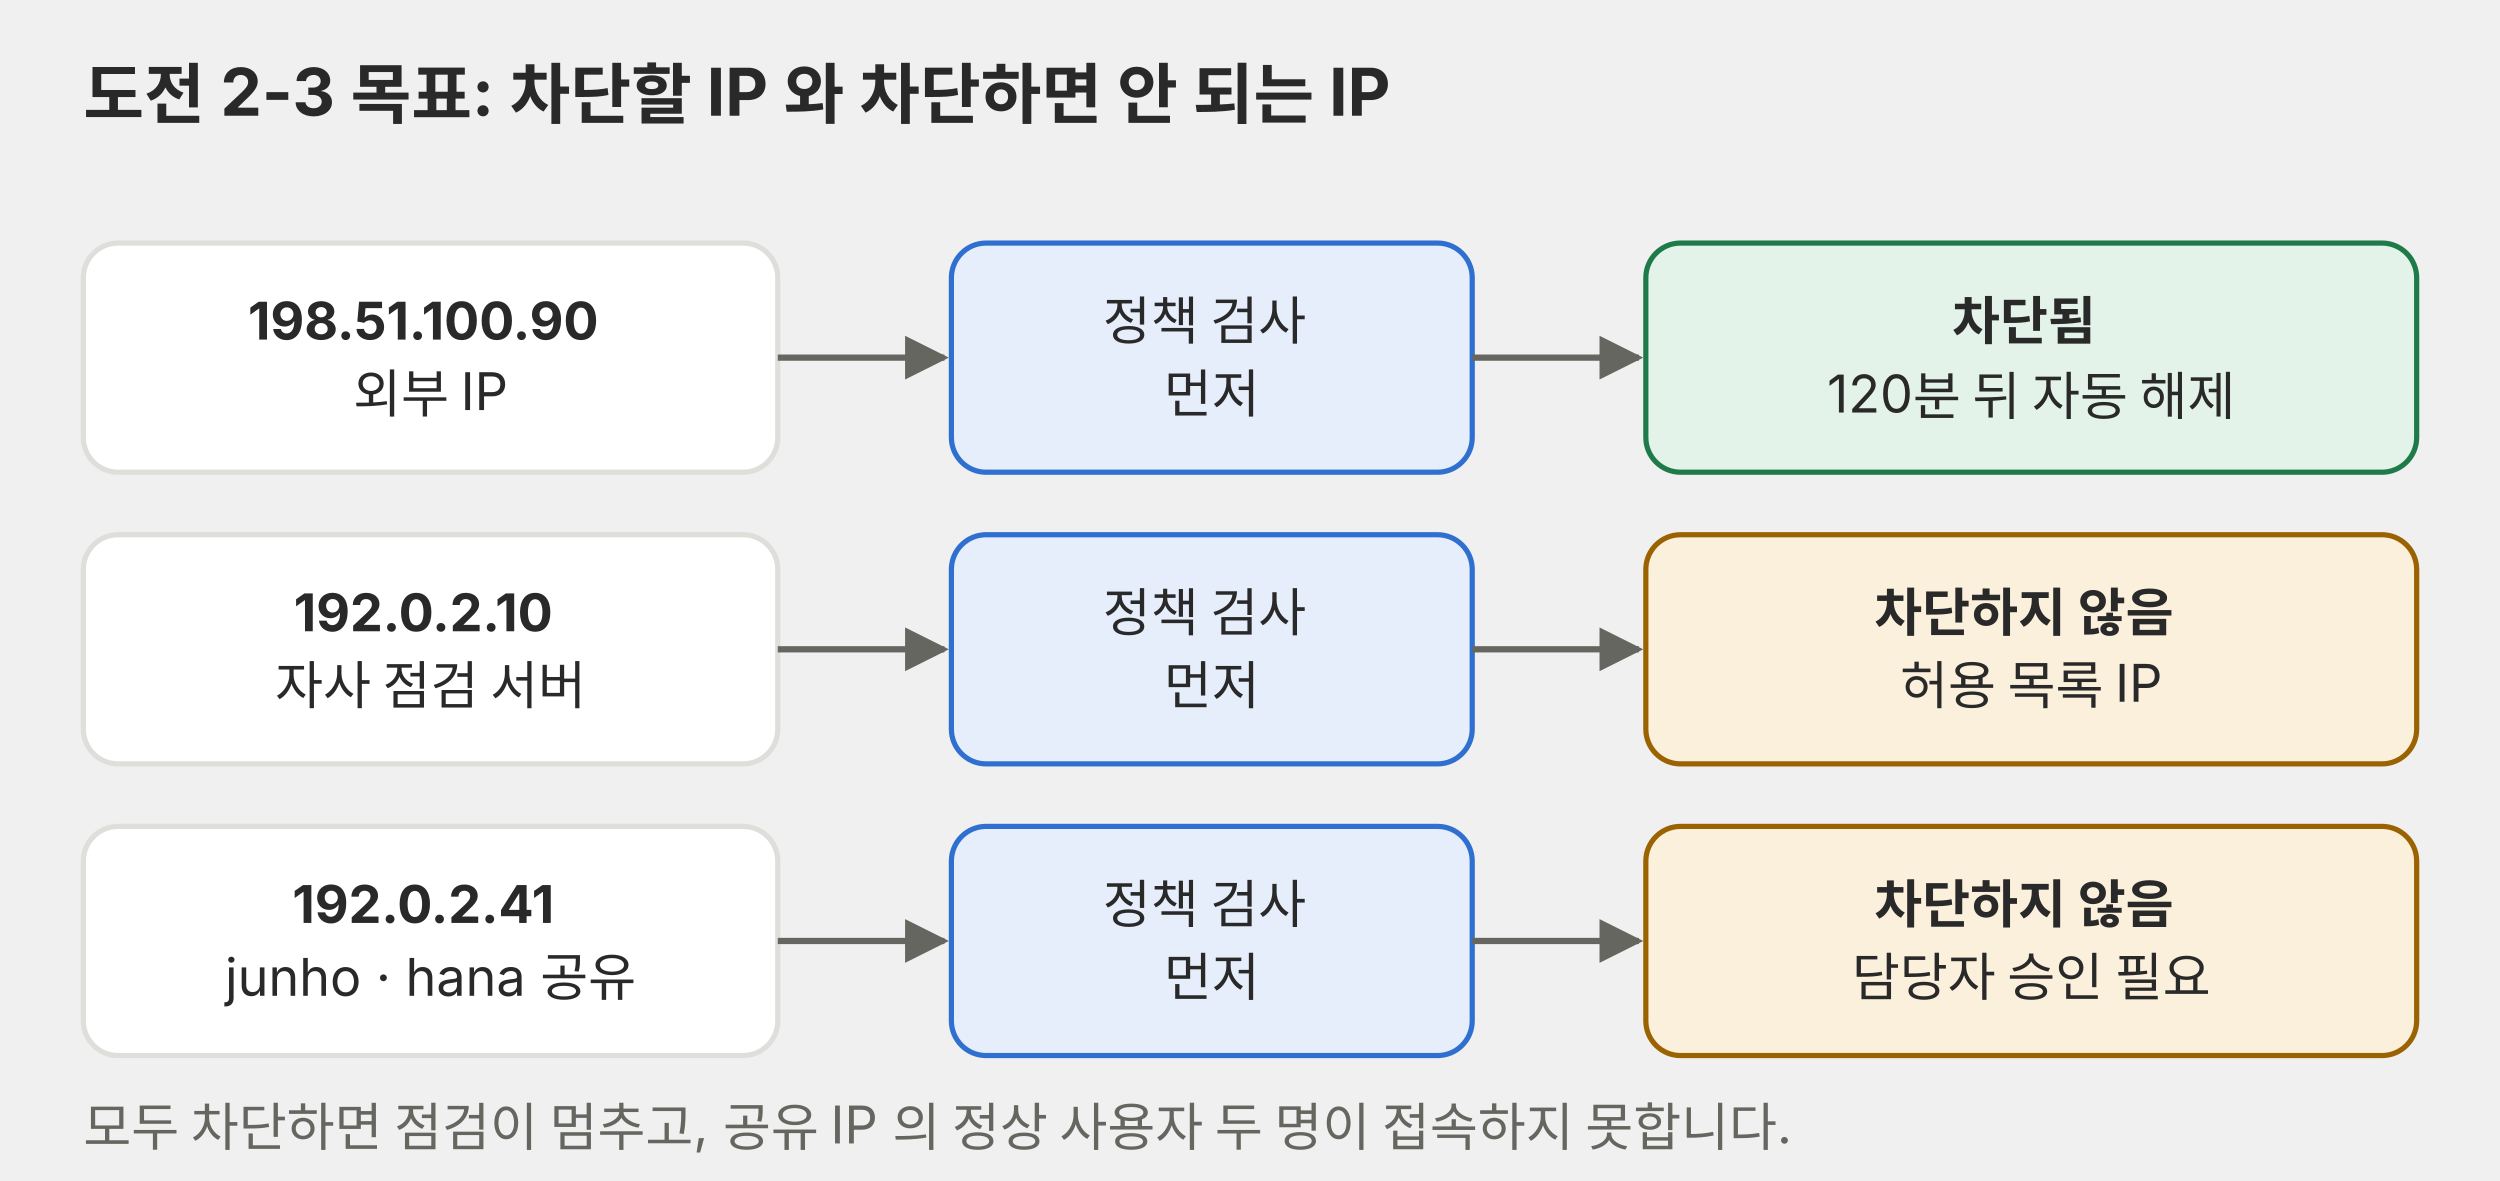
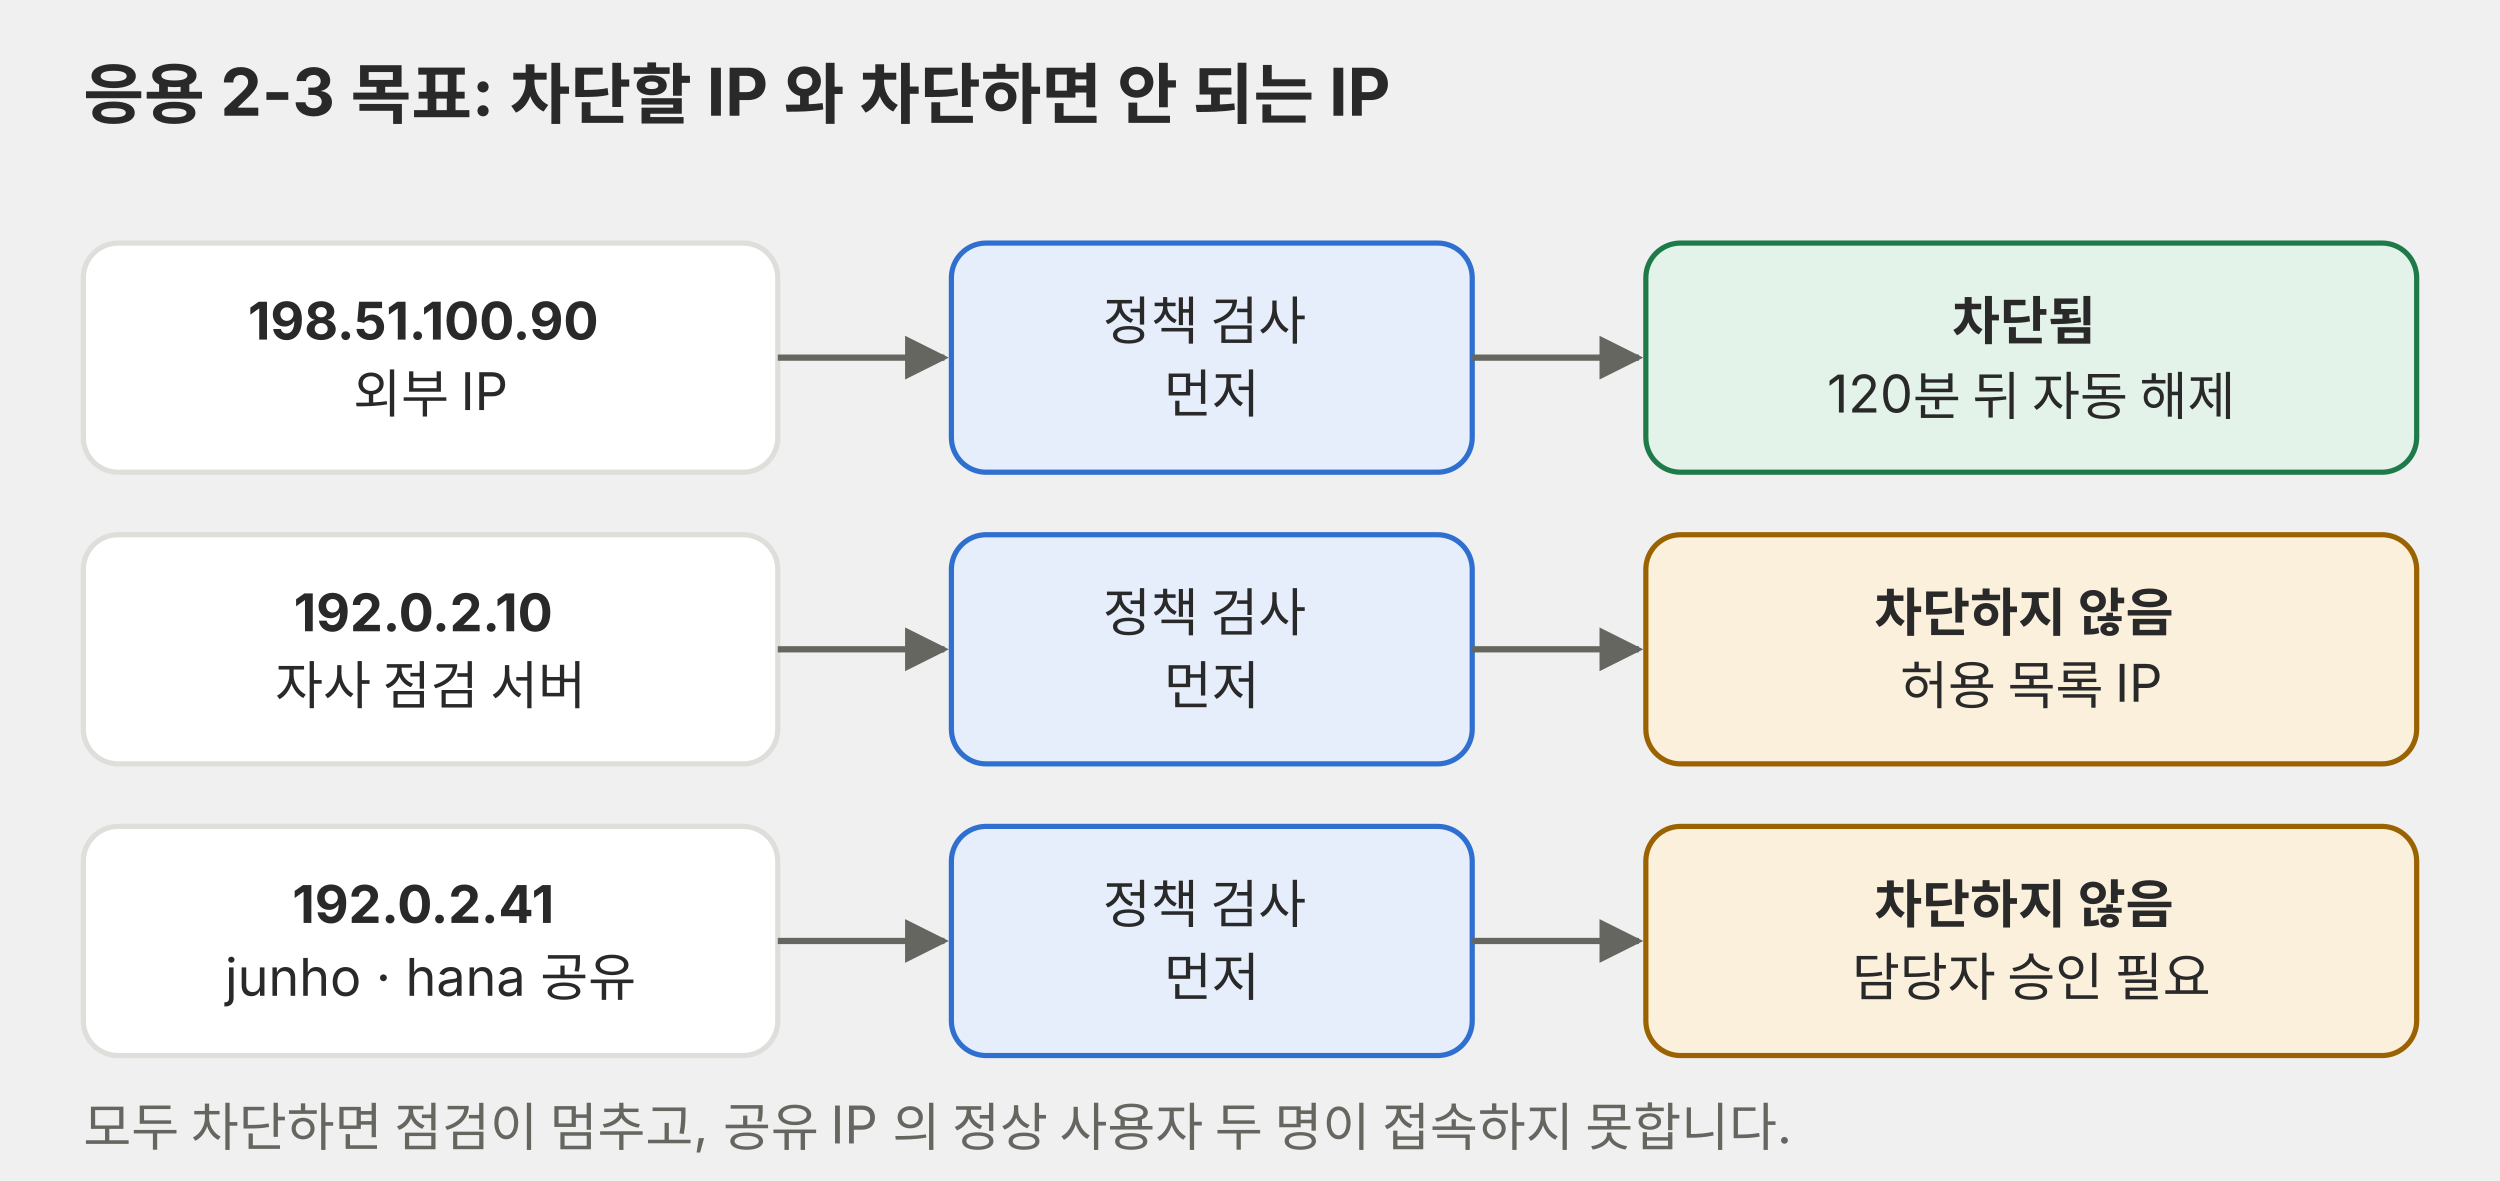
<svg xmlns="http://www.w3.org/2000/svg" viewBox="0 0 720 340" role="img">
  <defs>
    <marker id="a-p01" viewBox="0 0 10 10" refX="9" refY="5" markerWidth="7" markerHeight="7" orient="auto-start-reverse">
      <path d="M0,0 L10,5 L0,10 z" fill="#666660" />
    </marker>
  </defs>
  <g font-family="Pretendard, 'Noto Sans KR', -apple-system, 'Segoe UI', sans-serif">
-     <text x="24" y="34" font-size="19" text-anchor="start" fill="#292929" font-weight="700">도전 2-3 목표: 차단할 IP 와 차단하면 안 되는 IP</text>
+     <text x="24" y="34" font-size="19" text-anchor="start" fill="#292929" font-weight="700">응용 2-3 목표: 차단할 IP 와 차단하면 안 되는 IP</text>
    <rect x="24" y="70" width="200" height="66" rx="10" fill="#ffffff" stroke="#dededb" stroke-width="1.5" />
    <text x="124.0" y="97.8" font-size="15" text-anchor="middle" fill="#292929">
      <tspan x="124.0" dy="0" font-weight="700">198.51.100.90</tspan>
      <tspan x="124.0" dy="21.0">외부 IP</tspan>
    </text>
    <rect x="274" y="70" width="150" height="66" rx="10" fill="#e6eefb" stroke="#2f6fd0" stroke-width="1.5" />
    <text x="349.0" y="97.8" font-size="15" text-anchor="middle" fill="#292929">
      <tspan x="349.0" dy="0">정책 검사</tspan>
      <tspan x="349.0" dy="21.0">먼저</tspan>
    </text>
    <rect x="474" y="70" width="222" height="66" rx="10" fill="#e4f3ea" stroke="#1f7a4a" stroke-width="1.5" />
    <text x="585.0" y="97.8" font-size="15" text-anchor="middle" fill="#292929">
      <tspan x="585.0" dy="0" font-weight="700">차단됨</tspan>
      <tspan x="585.0" dy="21.0">120분 뒤 자동 해제</tspan>
    </text>
    <line x1="224" y1="103" x2="272" y2="103" stroke="#666660" stroke-width="1.8" marker-end="url(#a-p01)" />
    <line x1="424" y1="103" x2="472" y2="103" stroke="#666660" stroke-width="1.8" marker-end="url(#a-p01)" />
    <rect x="24" y="154" width="200" height="66" rx="10" fill="#ffffff" stroke="#dededb" stroke-width="1.5" />
    <text x="124.0" y="181.8" font-size="15" text-anchor="middle" fill="#292929">
      <tspan x="124.0" dy="0" font-weight="700">192.0.2.10</tspan>
      <tspan x="124.0" dy="21.0">자사 점검 서버</tspan>
    </text>
    <rect x="274" y="154" width="150" height="66" rx="10" fill="#e6eefb" stroke="#2f6fd0" stroke-width="1.5" />
    <text x="349.0" y="181.8" font-size="15" text-anchor="middle" fill="#292929">
      <tspan x="349.0" dy="0">정책 검사</tspan>
      <tspan x="349.0" dy="21.0">먼저</tspan>
    </text>
    <rect x="474" y="154" width="222" height="66" rx="10" fill="#fbf0dc" stroke="#9a6200" stroke-width="1.5" />
    <text x="585.0" y="181.8" font-size="15" text-anchor="middle" fill="#292929">
      <tspan x="585.0" dy="0" font-weight="700">차단하지 않음</tspan>
      <tspan x="585.0" dy="21.0">허용 목록 IP</tspan>
    </text>
    <line x1="224" y1="187" x2="272" y2="187" stroke="#666660" stroke-width="1.8" marker-end="url(#a-p01)" />
    <line x1="424" y1="187" x2="472" y2="187" stroke="#666660" stroke-width="1.8" marker-end="url(#a-p01)" />
    <rect x="24" y="238" width="200" height="66" rx="10" fill="#ffffff" stroke="#dededb" stroke-width="1.5" />
    <text x="124.0" y="265.8" font-size="15" text-anchor="middle" fill="#292929">
      <tspan x="124.0" dy="0" font-weight="700">192.0.2.41</tspan>
      <tspan x="124.0" dy="21.0">junho · hana 공유</tspan>
    </text>
    <rect x="274" y="238" width="150" height="66" rx="10" fill="#e6eefb" stroke="#2f6fd0" stroke-width="1.5" />
    <text x="349.0" y="265.8" font-size="15" text-anchor="middle" fill="#292929">
      <tspan x="349.0" dy="0">정책 검사</tspan>
      <tspan x="349.0" dy="21.0">먼저</tspan>
    </text>
    <rect x="474" y="238" width="222" height="66" rx="10" fill="#fbf0dc" stroke="#9a6200" stroke-width="1.5" />
    <text x="585.0" y="265.8" font-size="15" text-anchor="middle" fill="#292929">
      <tspan x="585.0" dy="0" font-weight="700">차단하지 않음</tspan>
      <tspan x="585.0" dy="21.0">담당자 승인 필요</tspan>
    </text>
    <line x1="224" y1="271" x2="272" y2="271" stroke="#666660" stroke-width="1.8" marker-end="url(#a-p01)" />
    <line x1="424" y1="271" x2="472" y2="271" stroke="#666660" stroke-width="1.8" marker-end="url(#a-p01)" />
    <text x="24" y="330" font-size="15" text-anchor="start" fill="#666660">모두 차단하면 점검이 멈추고, 공유 IP 의 정상 사용자 두 명이 접속하지 못합니다.</text>
  </g>
</svg>
